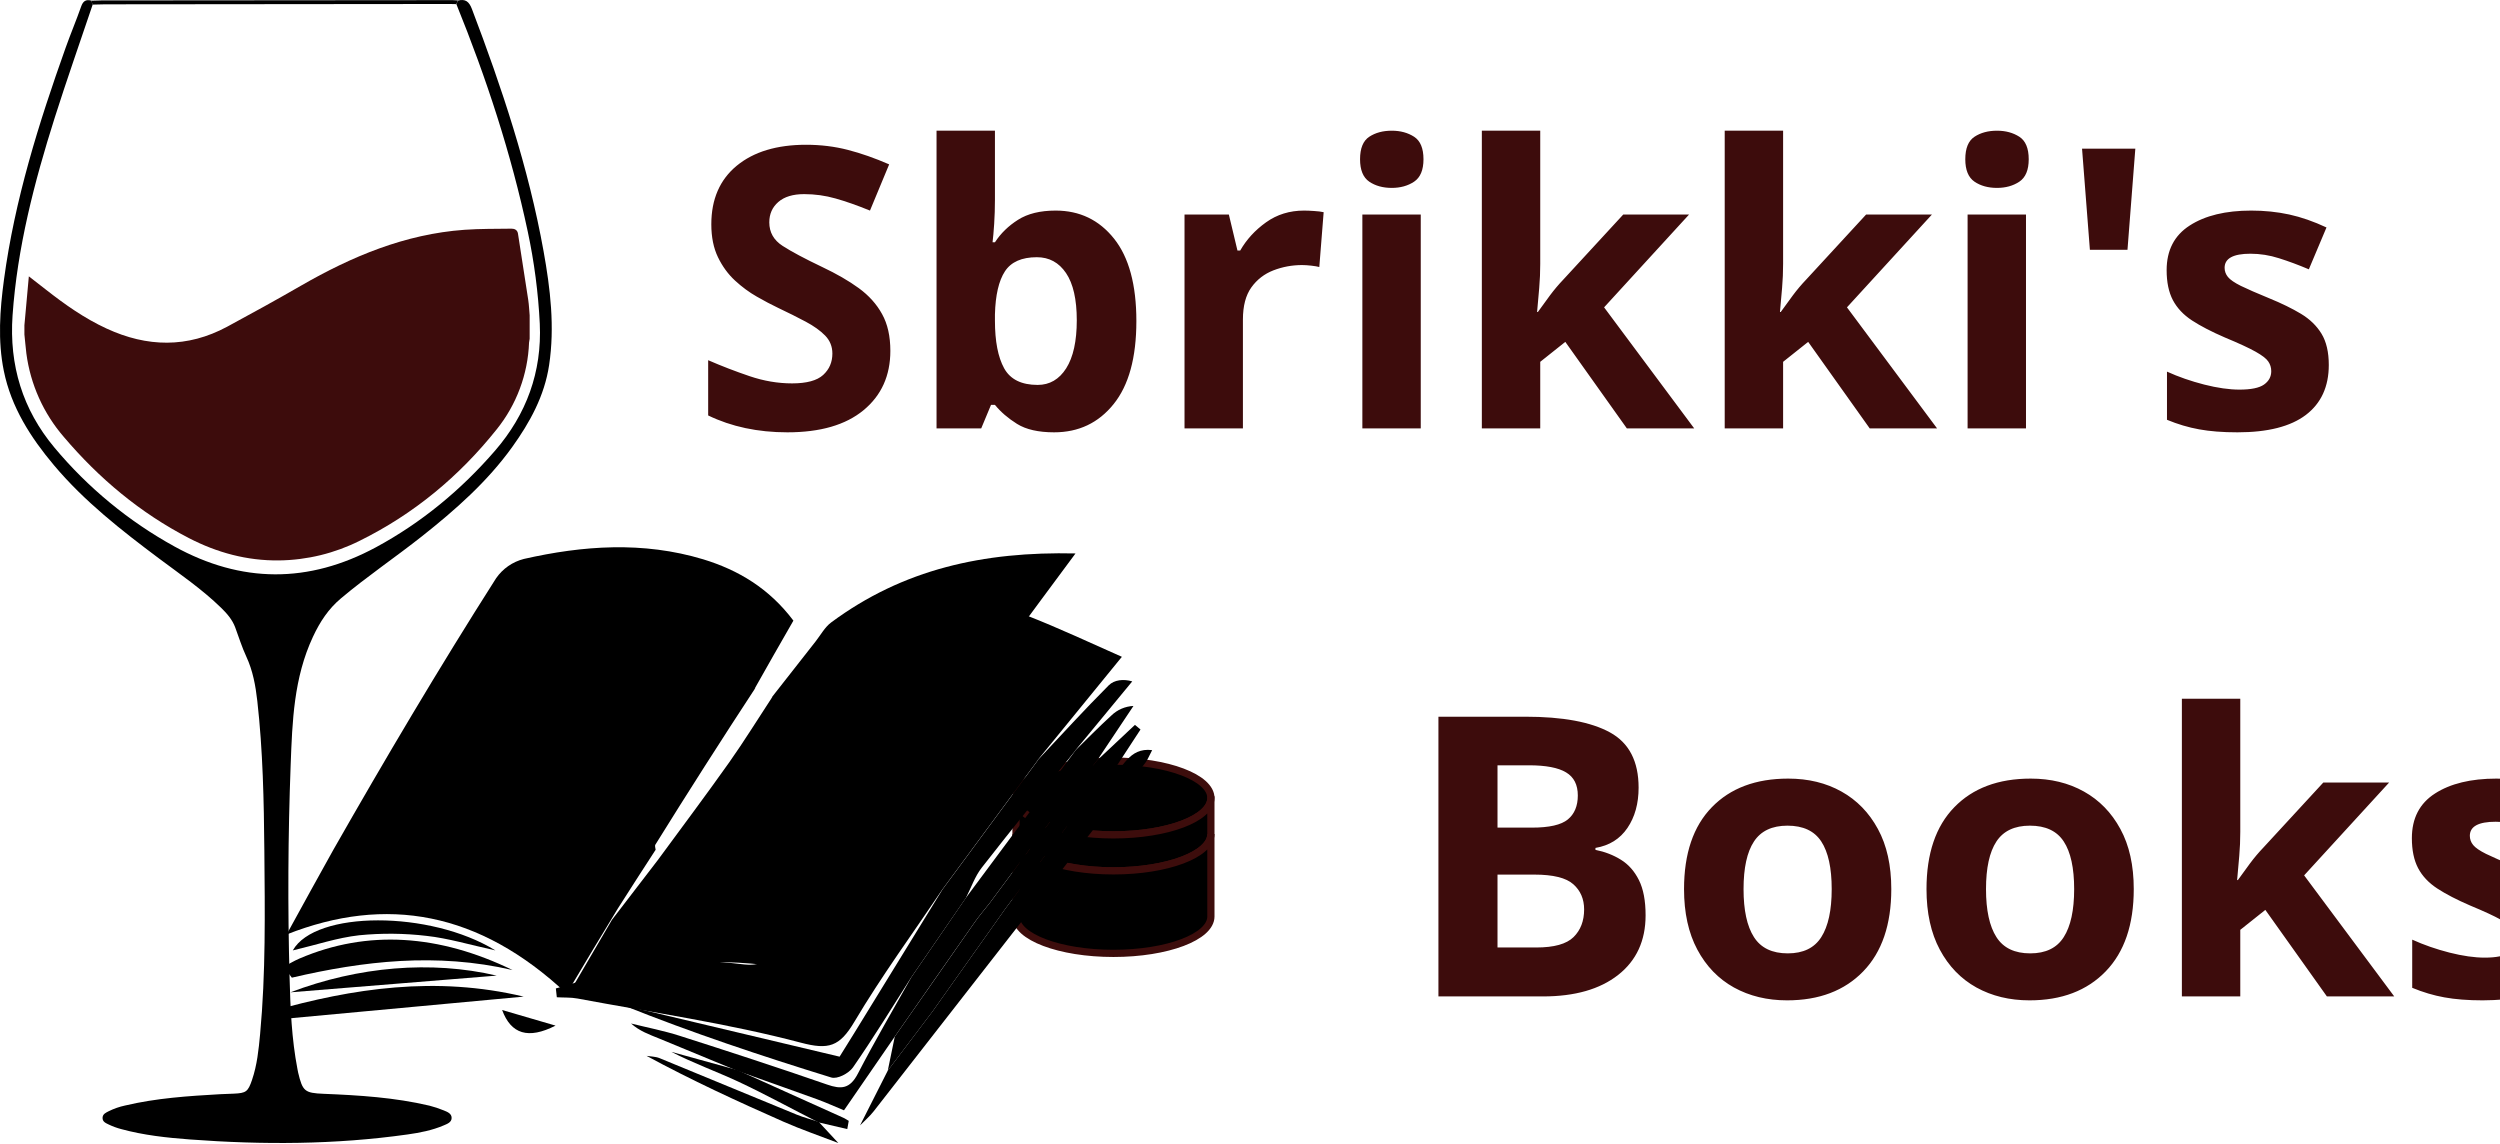
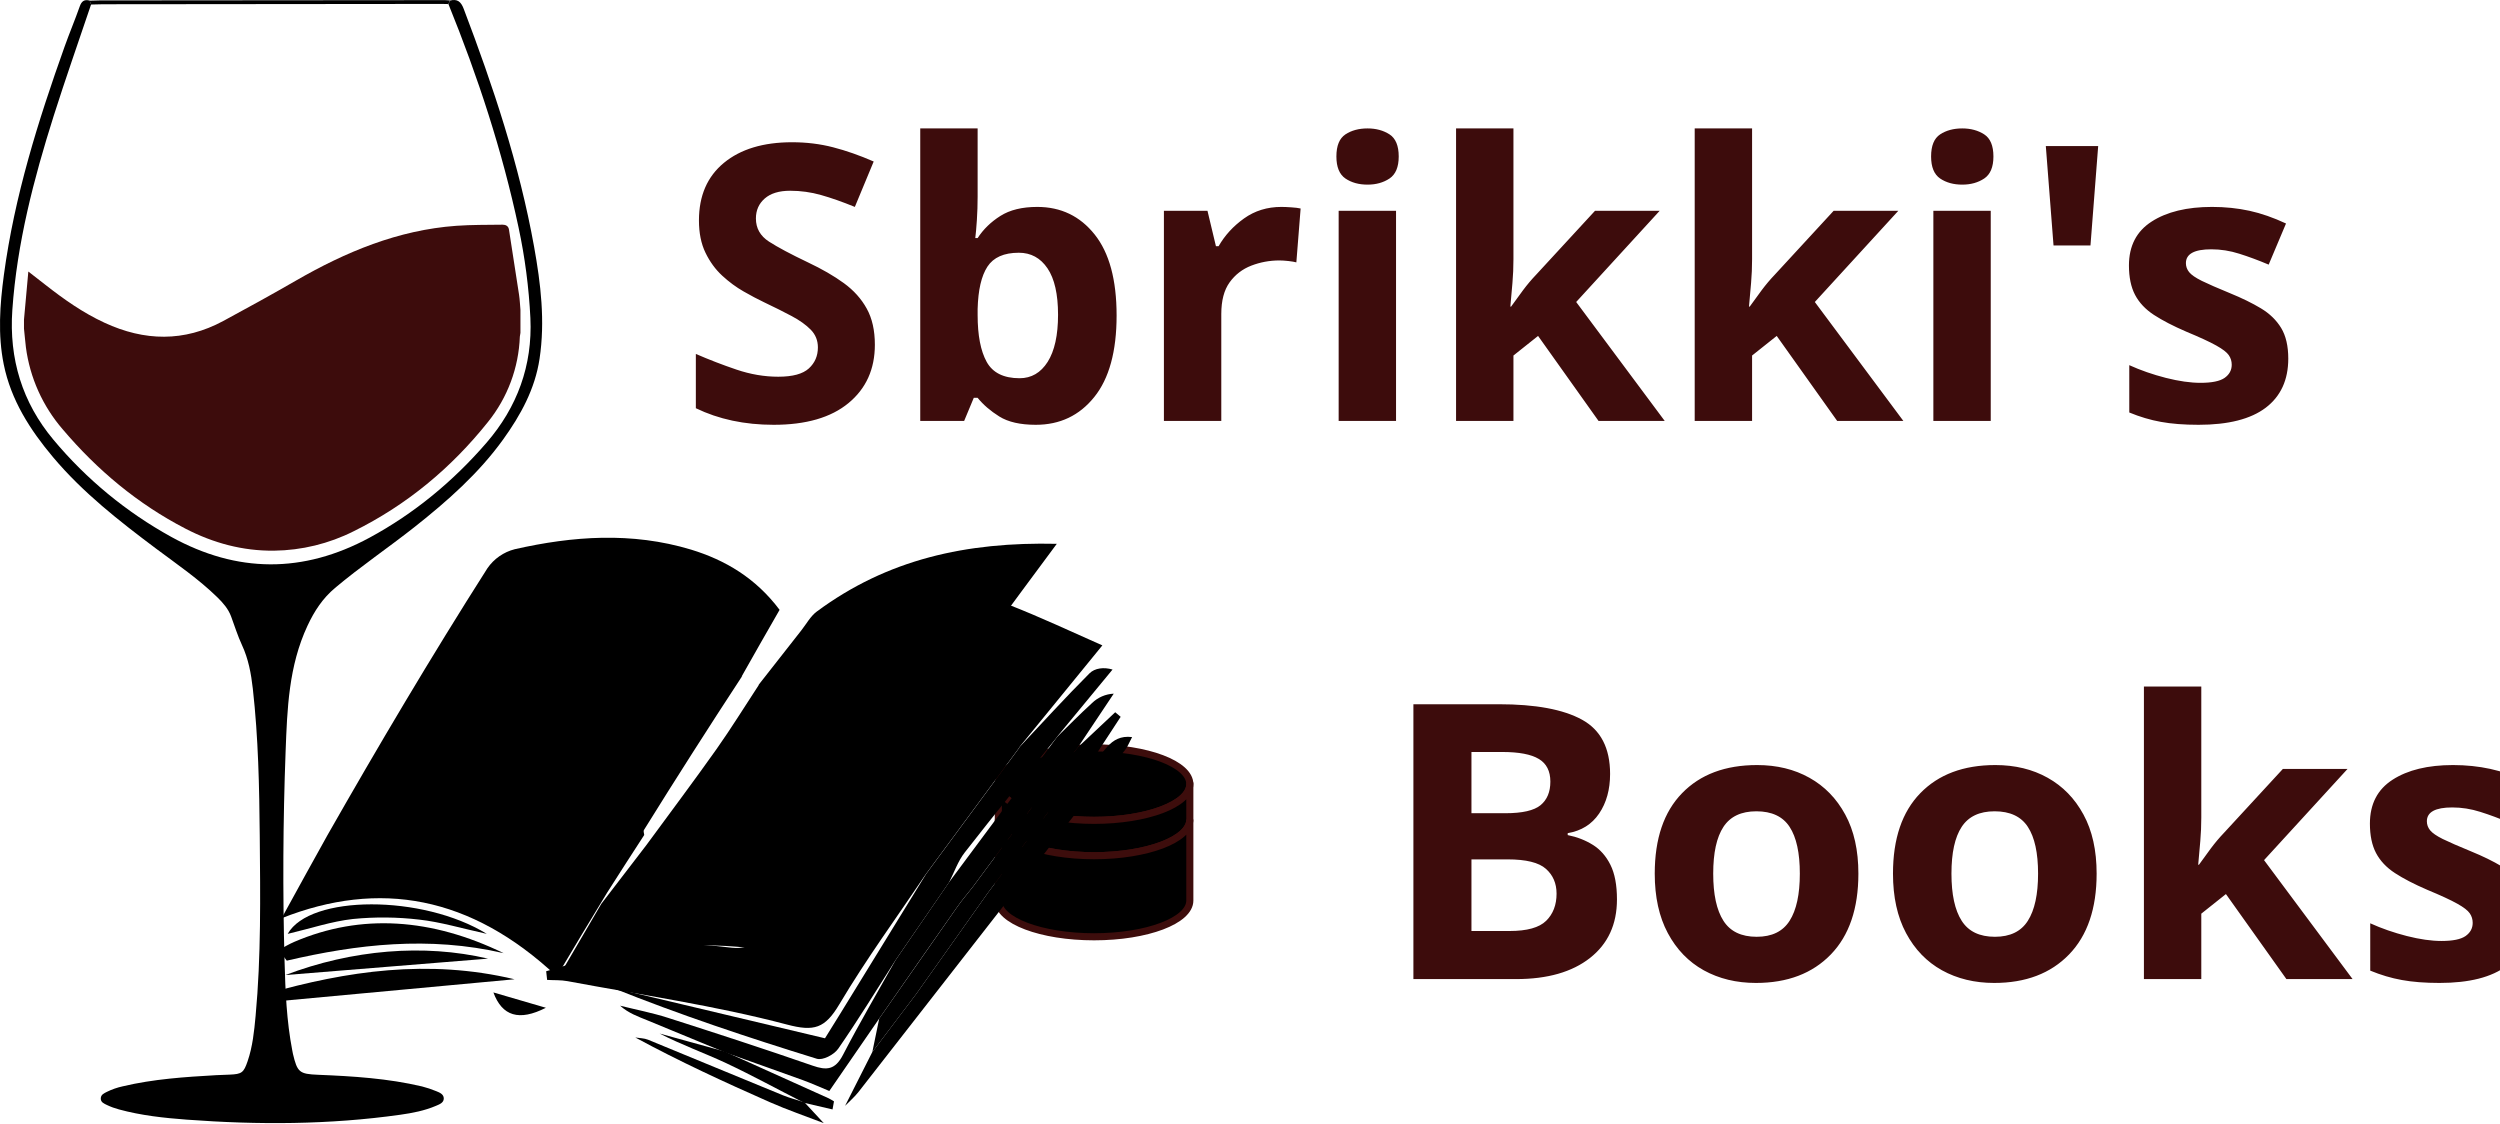
- <svg xmlns="http://www.w3.org/2000/svg" width="458.193mm" height="209.49mm" viewBox="0 0 458.193 209.49" version="1.1" id="svg5">
+ <svg xmlns="http://www.w3.org/2000/svg" width="466.306mm" height="209.49mm" viewBox="0 0 466.306 209.49" version="1.1" id="svg5">
  <defs id="defs2">
    <style id="style96">.cls-1{stroke:#3d0d0c;stroke-miterlimit:10;stroke-width:5px;}.cls-2{fill:#3d0c0c;}</style>
  </defs>
  <g id="layer1" transform="translate(6.325896,-44.03046)">
    <g id="Livello_13" data-name="Livello 13" transform="matrix(0.2645833,0,0,0.2645833,-25.13587,13.63344)">
      <path class="cls-1" d="m 909.88,667.65 c 0,14.11 -30.22,25.55 -67.5,25.55 -37.28,0 -67.5,-11.44 -67.5,-25.55 0,-14.11 30.22,-25.54 67.5,-25.54 37.28,0 67.5,11.44 67.5,25.54 z" id="path102" />
      <line class="cls-1" x1="774.88" y1="667.65" x2="774.88" y2="666.44" id="line104" />
      <path class="cls-1" d="m 909.88,667.65 v 24.94 c 0,14.1 -30.22,25.54 -67.5,25.54 -37.28,0 -67.5,-11.44 -67.5,-25.54 v -24.94 c 0,14.11 30.22,25.55 67.5,25.55 37.28,0 67.5,-11.44 67.5,-25.55 z" id="path106" />
      <path class="cls-1" d="m 909.88,692.59 v 57.16 c 0,14.11 -30.22,25.54 -67.5,25.54 -37.28,0 -67.5,-11.43 -67.5,-25.54 v -57.16 c 0,14.1 30.22,25.54 67.5,25.54 37.28,0 67.5,-11.44 67.5,-25.54 z" id="path108" />
      <line class="cls-1" x1="909.88" y1="667.65" x2="909.88" y2="666.44" id="line110" />
      <path d="m 388.23,115.29 c 5.22,-1.33 7.78,0.63 9.76,5.83 20.78,54.66 39.24,110 49.62,167.71 4.7,26.12 7.86,52.4 3.85,79 -3.21,21.33 -13.29,39.63 -25.62,56.8 -17.27,24 -39.26,43.38 -62.31,61.63 -18.54,14.67 -38.19,27.89 -56.29,43.14 -8.62,7.26 -14.45,16.08 -19.36,26.58 -13.3,28.45 -14.31,58.6 -15.45,88.85 q -2.76,73.68 -0.74,147.41 c 0.56,21.13 1.42,42.29 5.44,63.14 0.16,0.82 0.28,1.64 0.48,2.45 3.1,13 4.53,14.19 17.65,14.74 24.64,1 49.24,2.53 73.35,8.22 a 75,75 0 0 1 9.93,3.3 c 2.46,1 5.42,2.15 5.4,5.21 -0.02,3.06 -3.12,4.13 -5.51,5.16 -8,3.43 -16.54,5.07 -25.11,6.28 -50.05,7.07 -100.27,7.21 -150.57,3.46 -16.11,-1.2 -32.17,-2.94 -47.82,-7.22 a 48.14,48.14 0 0 1 -8.41,-3.09 c -2,-1 -4.55,-1.87 -4.38,-4.83 0.15,-2.57 2.38,-3.45 4.28,-4.44 a 48.22,48.22 0 0 1 11.28,-3.93 c 21.65,-5.14 43.76,-6.59 65.88,-7.85 3.16,-0.18 6.32,-0.24 9.49,-0.38 8.44,-0.38 9.79,-1.29 12.59,-9.47 3.53,-10.32 4.62,-21.11 5.62,-31.89 3.92,-42.21 3.31,-84.54 2.93,-126.85 -0.31,-34.65 -1,-69.3 -4.88,-103.78 -1.2,-10.61 -3.07,-21 -7.66,-30.85 -3,-6.46 -5.13,-13.34 -7.62,-20.05 -2,-5.45 -5.74,-9.72 -9.81,-13.68 -13.17,-12.83 -28.32,-23.18 -43,-34.15 -26,-19.48 -51.62,-39.47 -72.7,-64.51 -16.25,-19.31 -29.69,-40.26 -34.8,-65.42 -4.27,-21 -2.73,-42.14 0.1,-63.17 7.45,-55.39 24.07,-108.36 42.75,-160.77 3.4,-9.56 7.36,-18.91 10.72,-28.48 1.3,-3.71 3.25,-5.08 7,-4.09 0.33,0.9 0.67,1.8 1,2.7 -8.81,26.17 -18,52.22 -26.35,78.54 -14.13,44.66 -25.89,89.81 -29.17,136.87 -2.4,34.5 7,65.19 28.93,91.42 a 291.45,291.45 0 0 0 83.17,68.58 q 69.6,38.36 139.66,0.55 c 31.71,-17.14 59.12,-39.9 82.56,-67 C 435.66,402 446.57,372.62 445,339.1 a 399.37,399.37 0 0 0 -8.33,-63.81 C 425.18,221.24 408,169 387.26,117.85 c 0.32,-0.85 0.65,-1.7 0.97,-2.56 z" id="path112" />
      <path d="m 388.23,115.19 c -0.32,0.85 -0.65,1.7 -1,2.56 -1.49,0 -3,-0.1 -4.49,-0.1 q -119.49,0.1 -239,0.23 c -2.83,0 -5.65,0.13 -8.47,0.2 -0.34,-0.9 -0.68,-1.8 -1,-2.7 2.32,-0.07 4.64,-0.2 7,-0.2 q 121.76,-0.12 243.51,-0.2 c 1.14,0.02 2.3,0.14 3.45,0.21 z" id="path114" />
      <path d="m 495,752.05 31.72,-41.34 c 16.54,-22.56 33.34,-44.9 49.52,-67.76 10.46,-14.78 20,-30.32 30,-45.52 l -0.65,0.63 q 15.19,-19.38 30.4,-38.76 c 3.54,-4.5 6.48,-10 10.84,-13.24 49.78,-36.9 105.49,-49.25 169.27,-47.8 -17,23 -31.65,42.53 -45.94,62.35 -3.94,5.47 -6.79,11.85 -10.14,17.82 -16.34,22.18 -33,44.14 -49,66.6 -30.37,42.58 -60.4,85.45 -90.58,128.2 -6.91,3.51 -14.16,10.67 -20.67,9.95 -46.18,-5.07 -90.8,-0.45 -136.1,22.49 z" id="path116" />
      <path d="M 606.42,767.23 C 636.6,724.48 666.63,681.61 697,639 c 16,-22.46 32.63,-44.42 49,-66.6 7.22,-8.75 13.9,-18.17 21.92,-26 3.6,-3.5 10.81,-6.59 14.77,-5 22,8.62 43.52,18.72 65.53,28.46 l -58.92,72.24 0.65,-0.59 -66.45,90 0.5,-0.69 c -20.54,30.53 -42.29,60.21 -61.12,91.93 -10.2,17.18 -17.81,19.49 -37,14.41 -50.85,-13.43 -103,-20.9 -154.72,-30.59 -4.69,-0.88 -9.57,-0.59 -14.36,-0.88 l -0.67,-6.11 c 21.53,-6 42.81,-14.19 64.69,-17.23 21,-2.91 42.81,-2.17 63.9,0.4 13.45,1.7 19.72,-1.61 21.7,-15.52 z" id="path118" />
      <path d="m 789.3,642.1 c 16.55,-17.58 32.82,-35.48 49.83,-52.5 3.79,-3.79 10.19,-4.52 16.27,-2.71 l -39.7,48.11 0.64,-0.61 c -21.78,27.12 -43.76,54 -65.17,81.5 -4.72,6 -7.42,14 -11,21 l -37.71,54.81 c -13.39,20.94 -26.38,42.21 -40.49,62.55 -3,4.25 -10.91,8.34 -15.12,7 -48.38,-14.94 -96.48,-30.95 -144,-50 l 149.83,35.59 c 1.69,-2.73 6.17,-9.86 10.59,-17.05 q 30.4,-49.44 60.78,-98.91 l -0.5,0.69 66.45,-90 z" id="path120" />
      <path d="m 702.46,791.7 37.66,-54.82 76.22,-102.51 -0.64,0.61 c 8.38,-8.19 16.6,-16.6 25.24,-24.46 a 23.48,23.48 0 0 1 15.3,-6.62 l -25.08,37.58 -19.8,25.22 -54.75,73.78 c -3.52,4.48 -7.23,8.8 -10.52,13.48 q -27.66,39.39 -55.15,78.92 c -11.64,16.9 -23.29,33.8 -35.21,51.12 -6.62,-2.73 -12.59,-5.45 -18.7,-7.67 -18.37,-6.67 -36.8,-13.14 -55.2,-19.7 -18.09,-7.48 -36.16,-15 -54.28,-22.41 -6.59,-2.69 -13.3,-5 -19.34,-10.36 11.27,2.82 22.71,5 33.79,8.56 34.11,10.9 68.19,22 102.06,33.75 9.65,3.36 15.77,3.09 21.31,-7.62 11.72,-22.67 24.63,-44.61 37.09,-66.85 z" id="path122" />
      <path d="m 840.32,654.16 c 8.65,-6.57 12.49,-21.72 28.87,-19.66 -2.27,4.28 -3.21,6.86 -4.78,8.87 q -94,120.72 -188.09,241.29 c -2.81,3.59 -6.3,6.55 -9.48,9.8 l 19.24,-38 31,-41 49.84,-70.31 -0.51,0.63 53.55,-71.76 z" id="path124" />
      <path d="m 838,655.62 -21.79,23.48 -49.83,66.77 0.51,-0.63 -49.84,70.31 -31,41 4.86,-23.62 Q 718.49,793.4 746.09,754 c 3.29,-4.68 7,-9 10.52,-13.48 l 54.75,-73.78 19.8,-25.22 26.12,-24.52 3.84,3.22 z" id="path126" />
      <path d="m 433.84,805.24 q -86.61,8.09 -172.51,16 c -1.08,-3.68 -0.67,-2.27 -1.74,-5.95 55.73,-15.79 113.33,-24.56 174.25,-10.05 z" id="path128" />
      <path d="m 426.14,786.84 c -52.75,-12.23 -103.38,-6.26 -152.88,5.28 q -2.85,-3.76 -5.72,-7.51 c 3.64,-1.93 7.19,-4.11 11,-5.74 47.24,-20.27 96.95,-16.62 147.6,7.97 z" id="path130" />
      <path d="m 273.91,773.24 c 15.51,-27.64 95.06,-27.88 140.36,0 -17.72,-3.89 -32.72,-8.42 -47.66,-10.06 a 216.34,216.34 0 0 0 -46.74,-0.43 c -15.11,1.7 -29.53,6.61 -45.96,10.49 z" id="path132" />
      <path d="M 272.24,802.27 C 319.3,784.38 369.69,780.06 415.14,790.69 372,794.2 322,798.25 272.24,802.27 Z" id="path134" />
      <path d="m 499.08,744.2 c -11.86,19.45 -23.53,38.88 -35.45,59 -60.56,-56.88 -125.15,-68.21 -194,-41 C 281.69,740 291.87,721.91 302,703.55 337.57,641.12 374.8,578.14 414.72,515.47 A 33.4,33.4 0 0 1 434,502.06 c 40.84,-9.25 82.43,-12.33 124.2,0.26 24.16,7.37 45.68,20.08 62.48,42.48 -9.25,16.07 -18.09,31.6 -26.83,47.11 l 0.59,-0.62 Q 558.72,645.8 525,700.09 c -0.42,0.68 0.14,2.26 0.25,3.43 Q 512,723.88 499.08,744.2 Z" id="path136" />
      <path d="m 638.21,892 q 6.81,7.34 13.61,14.66 c -12.74,-4.92 -25.68,-9.32 -38.2,-14.85 -31.83,-14.06 -63.48,-28.62 -94.66,-45.53 3,0.5 6.2,0.44 9,1.58 31.69,13 63.29,26.15 95,39.13 4.92,2.01 10.15,3.34 15.25,5.01 z" id="path138" />
      <path d="m 582.14,856.22 q 36.58,16.47 73.16,32.95 c 1.29,0.59 2.48,1.42 3.72,2.14 L 658,897 638,892.34 C 619.58,883 601.42,873 582.75,864.25 567.35,857.07 551.36,851.38 536.1,843.49 Z" id="path140" />
      <path d="m 418.92,814.52 37,10.81 c -18.92,9.67 -30.86,5.86 -37,-10.81 z" id="path142" />
      <path class="cls-2" d="m 88,346.59 v -6.4 c 0.33,-3.66 0.67,-7.32 1,-11 0.68,-7.48 1.35,-15 2.07,-22.88 4.16,3.23 8,6.22 11.87,9.24 13.12,10.28 26.67,19.87 41.91,26.89 28.11,13 56,13.63 83.63,-1.26 17.16,-9.26 34.24,-18.67 51.13,-28.41 35.22,-20.3 72.08,-35.73 113.15,-38.7 10.86,-0.78 21.79,-0.63 32.69,-0.79 2.16,0 4.05,0.93 4.44,3.42 2.39,15.29 4.8,30.57 7.1,45.87 0.54,3.54 0.68,7.14 1,10.71 v 16.25 a 21.32,21.32 0 0 0 -0.42,2.62 101.87,101.87 0 0 1 -22.51,60.26 c -25.92,32.48 -57.29,58.52 -94.66,77 a 128.38,128.38 0 0 1 -56.13,13.69 c -22.12,0.23 -42.84,-5.39 -62.35,-15.49 C 168.25,470.19 139.7,446.33 115.26,417.5 A 110.4,110.4 0 0 1 89.36,359.76 C 88.82,355.39 88.49,351 88,346.59 Z" id="path144" />
    </g>
-     <text xml:space="preserve" style="font-size:71.796px;line-height:1.45;font-family:Merriweather;-inkscape-font-specification:Merriweather;stroke-width:0.374;font-weight:bold" x="120.168" y="122.546" id="text11010">
-       <tspan id="tspan11008" style="fill:#3d0c0c;fill-opacity:1;stroke-width:0.374" x="120.168" y="122.546">Sbrikki's</tspan>
-       <tspan style="fill:#3d0c0c;fill-opacity:1;stroke-width:0.374" x="120.168" y="226.651" id="tspan11014">       Books</tspan>
+     <text xml:space="preserve" style="font-size:71.796px;line-height:1.45;font-family:Merriweather;-inkscape-font-specification:Merriweather;stroke-width:0.374" x="120.168" y="122.546" id="text11010">
+       <tspan id="tspan11008" style="font-style:normal;font-variant:normal;font-weight:bold;font-stretch:normal;font-family:Merriweather;-inkscape-font-specification:'Merriweather Bold';fill:#3d0c0c;fill-opacity:1;stroke-width:0.374" x="120.168" y="122.546">Sbrikki's</tspan>
+       <tspan style="font-style:normal;font-variant:normal;font-weight:bold;font-stretch:normal;font-family:Merriweather;-inkscape-font-specification:'Merriweather Bold';fill:#3d0c0c;fill-opacity:1;stroke-width:0.374" x="120.168" y="226.651" id="tspan11014">       Books</tspan>
    </text>
  </g>
</svg>
